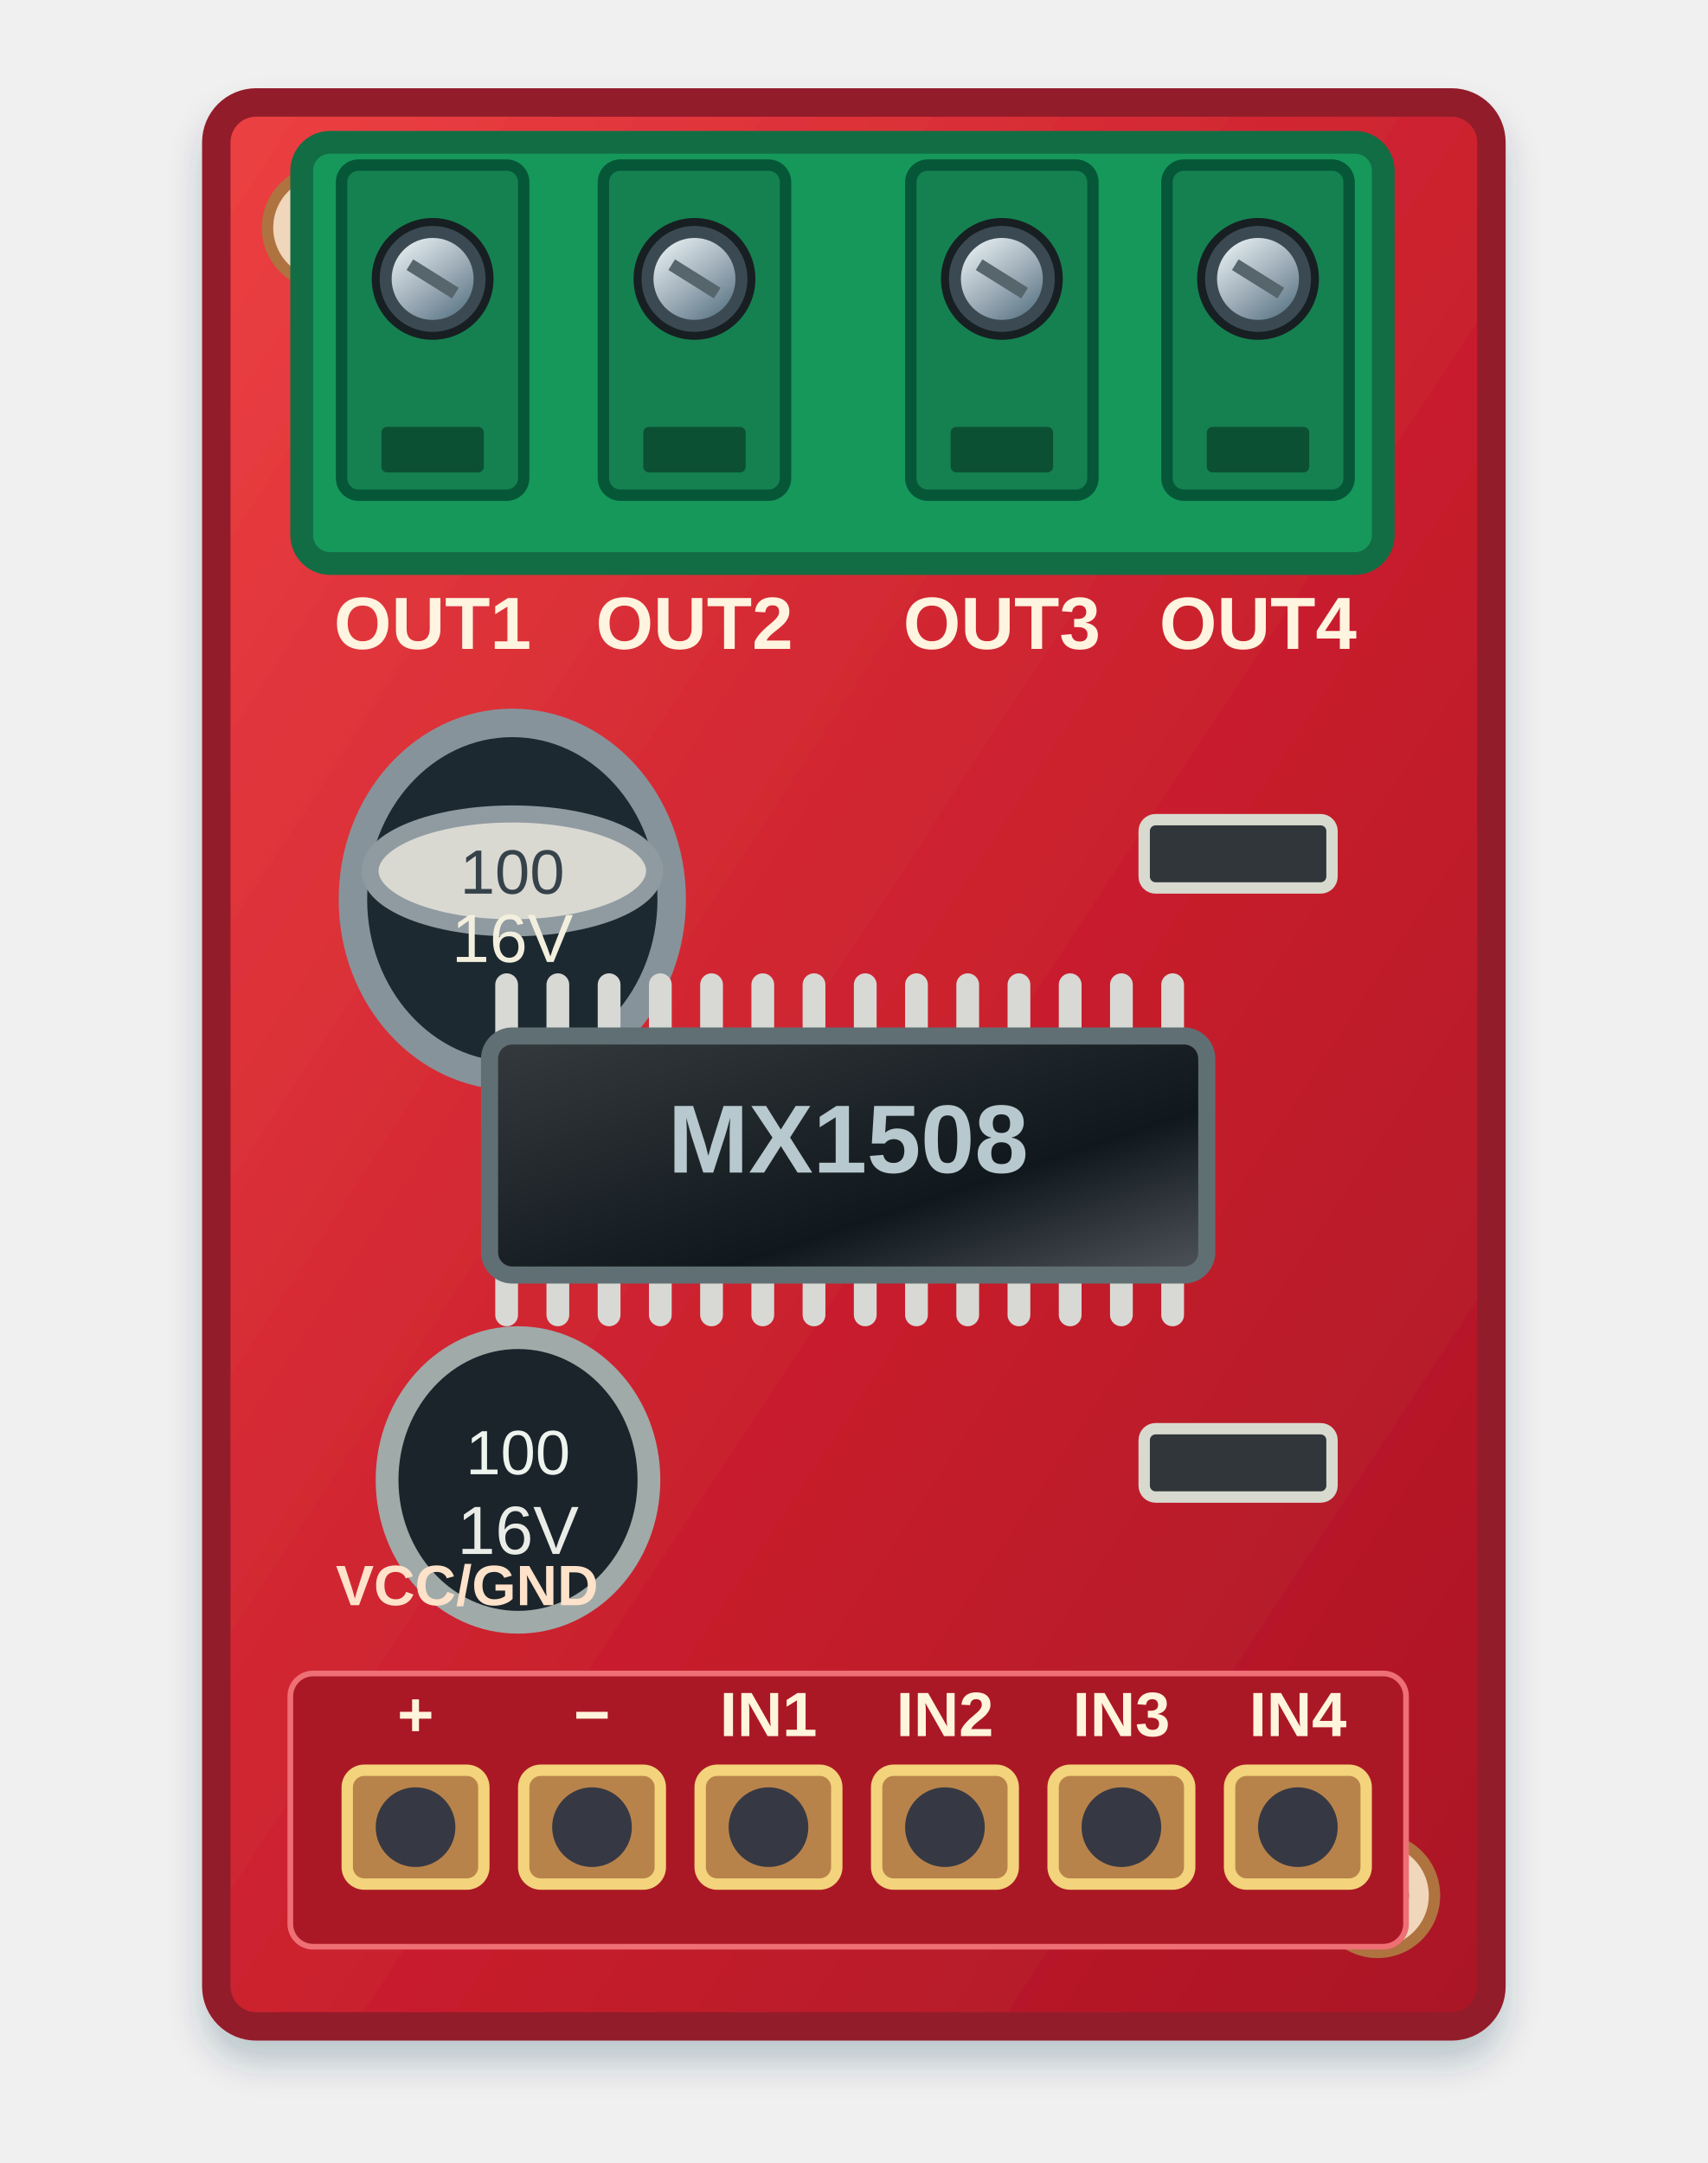
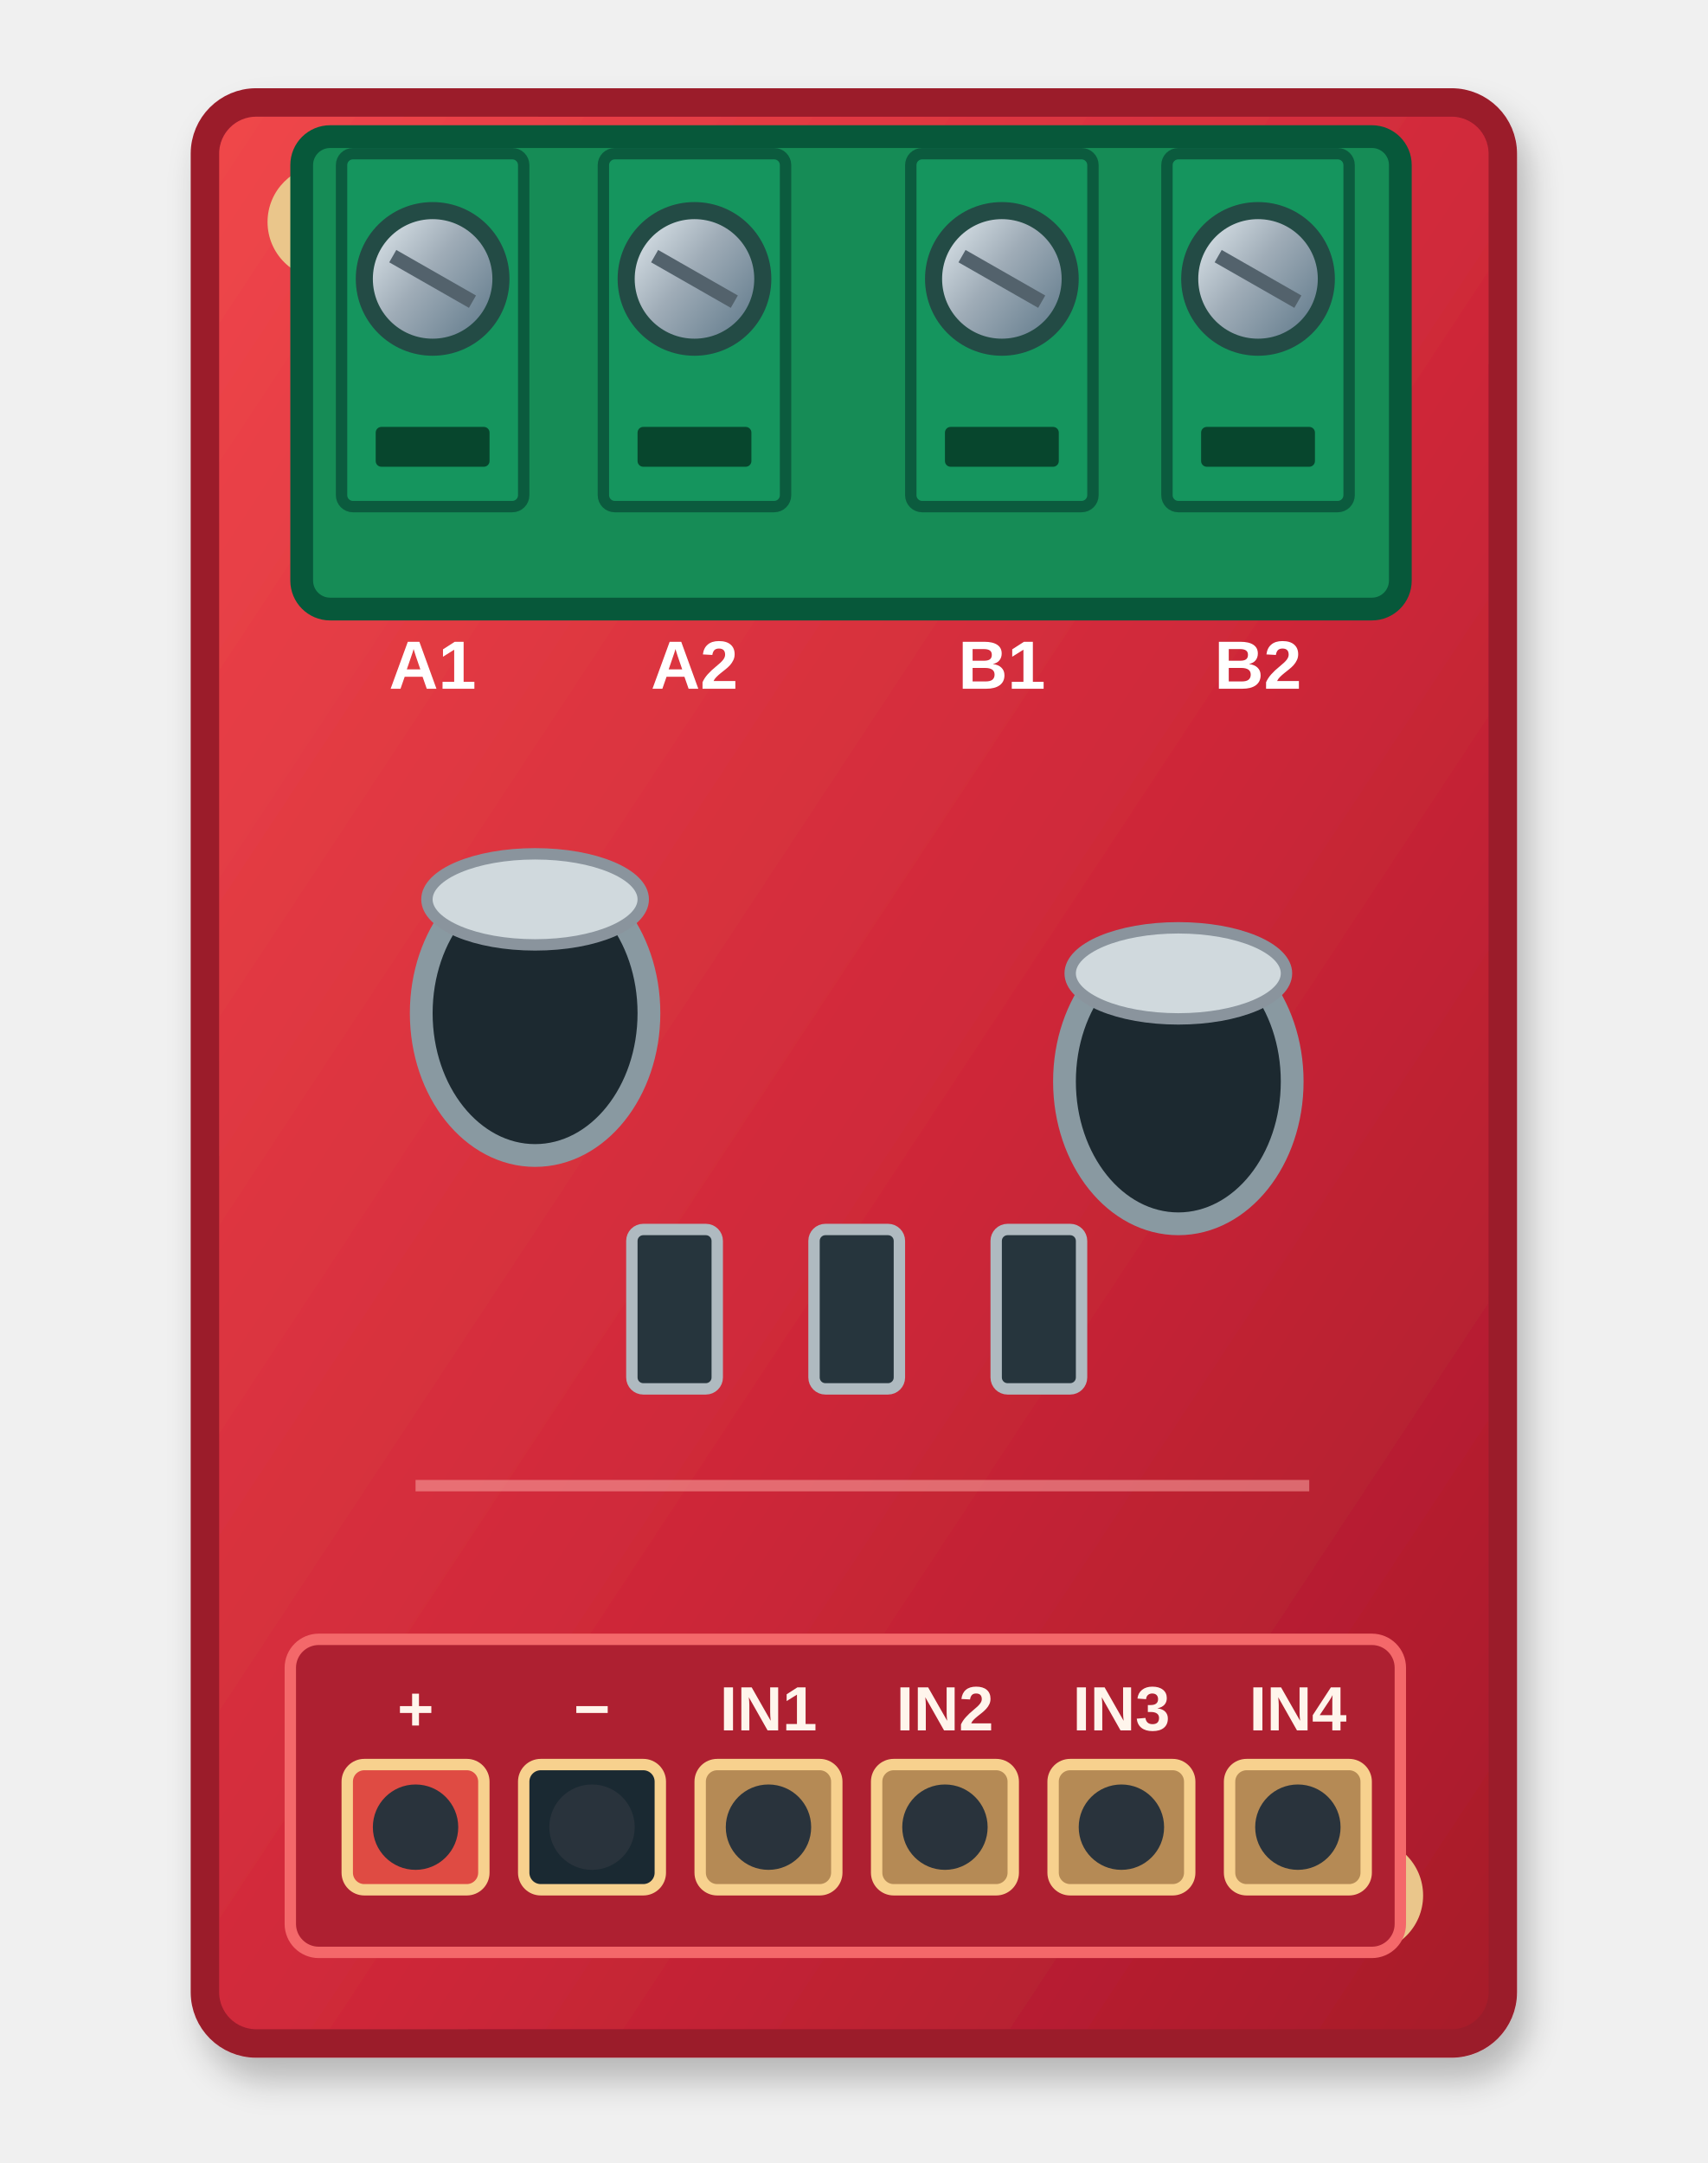
- <svg xmlns="http://www.w3.org/2000/svg" viewBox="0 0 300 380" role="img" aria-labelledby="t d">
+ <svg xmlns="http://www.w3.org/2000/svg" viewBox="0 0 300 380" role="img" aria-labelledby="title desc">
  <defs>
-     <linearGradient id="pcb" x1="0" y1="0" x2="1" y2="1">
-       <stop stop-color="#ed4143" />
-       <stop offset=".56" stop-color="#c81f2d" />
-       <stop offset="1" stop-color="#a91525" />
+     <linearGradient id="board" x1="0" y1="0" x2="1" y2="1">
+       <stop stop-color="#f0474a" />
+       <stop offset=".55" stop-color="#ce2839" />
+       <stop offset="1" stop-color="#a6192a" />
    </linearGradient>
-     <linearGradient id="blue" x1="0" y1="0" x2="1" y2="1">
-       <stop stop-color="#1689de" />
-       <stop offset=".6" stop-color="#126bb0" />
-       <stop offset="1" stop-color="#124880" />
+     <linearGradient id="metal" x1="0" y1="0" x2="1" y2=".8">
+       <stop stop-color="#e9f1f5" />
+       <stop offset=".5" stop-color="#9facb7" />
+       <stop offset="1" stop-color="#627b8c" />
    </linearGradient>
-     <linearGradient id="screw" x1="0" y1="0" x2=".75" y2="1">
-       <stop stop-color="#eff8fa" />
-       <stop offset=".6" stop-color="#9fadb8" />
-       <stop offset="1" stop-color="#617b8a" />
-     </linearGradient>
-     <linearGradient id="chip" x1="0" y1="0" x2="1" y2="1">
-       <stop stop-color="#353a3d" />
-       <stop offset=".65" stop-color="#10181d" />
-       <stop offset="1" stop-color="#50555b" />
-     </linearGradient>
-     <filter id="shadow" x="-30%" y="-30%" width="160%" height="160%">
-       <feDropShadow dx="0" dy="4" stdDeviation="3" flood-color="#193a4e" flood-opacity=".22" />
+     <filter id="shadow">
+       <feDropShadow dy="4" stdDeviation="3" flood-opacity=".24" />
    </filter>
  </defs>
-   <rect x="38" y="18" width="224" height="338" rx="7" fill="url(#pcb)" stroke="#921c2b" stroke-width="5" filter="url(#shadow)" />
-   <circle cx="57" cy="40" r="10" fill="#f0d6bb" stroke="#af7340" stroke-width="2" />
-   <circle cx="57" cy="40" r="5.5" fill="#38292a" />
-   <circle cx="242" cy="333" r="10" fill="#f0d6bb" stroke="#af7340" stroke-width="2" />
-   <circle cx="242" cy="333" r="5.5" fill="#38292a" />
-   <rect x="53" y="25" width="190" height="74" rx="5" fill="#16985b" stroke="#126d44" stroke-width="4" />
-   <rect x="60" y="29" width="32" height="58" rx="3" fill="#158150" stroke="#055738" stroke-width="2" />
-   <circle cx="76" cy="49" r="10" fill="#3b4a52" stroke="#171f22" stroke-width="1.4" />
-   <circle cx="76" cy="49" r="7.2" fill="url(#screw)" />
-   <path d="M72 46.5 l8 5" stroke="#57656c" stroke-width="2.2" />
-   <rect x="67" y="75" width="18" height="8" rx="1" fill="#0c5034" />
-   <text x="76" y="114" fill="#fff4df" font-family="Arial" font-size="13" font-weight="bold" text-anchor="middle">OUT1</text>
-   <rect x="106" y="29" width="32" height="58" rx="3" fill="#158150" stroke="#055738" stroke-width="2" />
-   <circle cx="122" cy="49" r="10" fill="#3b4a52" stroke="#171f22" stroke-width="1.4" />
-   <circle cx="122" cy="49" r="7.2" fill="url(#screw)" />
-   <path d="M118 46.5 l8 5" stroke="#57656c" stroke-width="2.2" />
-   <rect x="113" y="75" width="18" height="8" rx="1" fill="#0c5034" />
-   <text x="122" y="114" fill="#fff4df" font-family="Arial" font-size="13" font-weight="bold" text-anchor="middle">OUT2</text>
-   <rect x="160" y="29" width="32" height="58" rx="3" fill="#158150" stroke="#055738" stroke-width="2" />
-   <circle cx="176" cy="49" r="10" fill="#3b4a52" stroke="#171f22" stroke-width="1.4" />
-   <circle cx="176" cy="49" r="7.2" fill="url(#screw)" />
-   <path d="M172 46.5 l8 5" stroke="#57656c" stroke-width="2.2" />
-   <rect x="167" y="75" width="18" height="8" rx="1" fill="#0c5034" />
-   <text x="176" y="114" fill="#fff4df" font-family="Arial" font-size="13" font-weight="bold" text-anchor="middle">OUT3</text>
-   <rect x="205" y="29" width="32" height="58" rx="3" fill="#158150" stroke="#055738" stroke-width="2" />
-   <circle cx="221" cy="49" r="10" fill="#3b4a52" stroke="#171f22" stroke-width="1.4" />
-   <circle cx="221" cy="49" r="7.2" fill="url(#screw)" />
-   <path d="M217 46.5 l8 5" stroke="#57656c" stroke-width="2.2" />
-   <rect x="212" y="75" width="18" height="8" rx="1" fill="#0c5034" />
-   <text x="221" y="114" fill="#fff4df" font-family="Arial" font-size="13" font-weight="bold" text-anchor="middle">OUT4</text>
-   <ellipse cx="90" cy="158" rx="28" ry="31" fill="#1c2930" stroke="#87939b" stroke-width="5" />
-   <ellipse cx="90" cy="153" rx="25" ry="10" fill="#d9d9d2" stroke="#909aa1" stroke-width="3" />
-   <text x="90" y="157" fill="#36424a" font-size="11" font-family="Arial" text-anchor="middle">100</text>
-   <text x="90" y="169" fill="#f3efde" font-size="12" font-family="Arial" text-anchor="middle">16V</text>
-   <ellipse cx="91" cy="260" rx="23" ry="25" fill="#1a242a" stroke="#a0aaa9" stroke-width="4" />
-   <text x="91" y="259" fill="#eef4ee" font-family="Arial" font-size="11" text-anchor="middle">100</text>
-   <text x="91" y="273" fill="#eaece8" font-family="Arial" font-size="12" text-anchor="middle">16V</text>
-   <path d="M89 173 v11 M89 220 v11" stroke="#d8d9d4" stroke-width="4" stroke-linecap="round" />
-   <path d="M98 173 v11 M98 220 v11" stroke="#d8d9d4" stroke-width="4" stroke-linecap="round" />
-   <path d="M107 173 v11 M107 220 v11" stroke="#d8d9d4" stroke-width="4" stroke-linecap="round" />
-   <path d="M116 173 v11 M116 220 v11" stroke="#d8d9d4" stroke-width="4" stroke-linecap="round" />
-   <path d="M125 173 v11 M125 220 v11" stroke="#d8d9d4" stroke-width="4" stroke-linecap="round" />
-   <path d="M134 173 v11 M134 220 v11" stroke="#d8d9d4" stroke-width="4" stroke-linecap="round" />
-   <path d="M143 173 v11 M143 220 v11" stroke="#d8d9d4" stroke-width="4" stroke-linecap="round" />
-   <path d="M152 173 v11 M152 220 v11" stroke="#d8d9d4" stroke-width="4" stroke-linecap="round" />
-   <path d="M161 173 v11 M161 220 v11" stroke="#d8d9d4" stroke-width="4" stroke-linecap="round" />
-   <path d="M170 173 v11 M170 220 v11" stroke="#d8d9d4" stroke-width="4" stroke-linecap="round" />
-   <path d="M179 173 v11 M179 220 v11" stroke="#d8d9d4" stroke-width="4" stroke-linecap="round" />
-   <path d="M188 173 v11 M188 220 v11" stroke="#d8d9d4" stroke-width="4" stroke-linecap="round" />
-   <path d="M197 173 v11 M197 220 v11" stroke="#d8d9d4" stroke-width="4" stroke-linecap="round" />
-   <path d="M206 173 v11 M206 220 v11" stroke="#d8d9d4" stroke-width="4" stroke-linecap="round" />
-   <rect x="86" y="182" width="126" height="42" rx="4" fill="url(#chip)" stroke="#606f73" stroke-width="3" />
-   <text x="149" y="206" fill="#b7c9ce" font-size="17" font-family="Arial" font-weight="bold" text-anchor="middle">MX1508</text>
-   <rect x="201" y="144" width="33" height="12" rx="2" fill="#30363a" stroke="#d8dacf" stroke-width="2" />
-   <rect x="201" y="251" width="33" height="12" rx="2" fill="#30363a" stroke="#d8dacf" stroke-width="2" />
-   <rect x="51" y="294" width="196" height="48" rx="4" fill="#aa1825" stroke="#ee6f74" stroke-width="1" />
-   <rect x="61" y="311" width="24" height="20" rx="3" fill="#b8834b" stroke="#f3d37b" stroke-width="2" />
-   <circle cx="73" cy="321" r="7" fill="#363943" />
-   <text x="73" y="305" fill="#fff4dc" font-family="Arial" font-size="11" font-weight="bold" text-anchor="middle">+</text>
-   <rect x="92" y="311" width="24" height="20" rx="3" fill="#b8834b" stroke="#f3d37b" stroke-width="2" />
-   <circle cx="104" cy="321" r="7" fill="#363943" />
-   <text x="104" y="305" fill="#fff4dc" font-family="Arial" font-size="11" font-weight="bold" text-anchor="middle">−</text>
-   <rect x="123" y="311" width="24" height="20" rx="3" fill="#b8834b" stroke="#f3d37b" stroke-width="2" />
-   <circle cx="135" cy="321" r="7" fill="#363943" />
-   <text x="135" y="305" fill="#fff4dc" font-family="Arial" font-size="11" font-weight="bold" text-anchor="middle">IN1</text>
-   <rect x="154" y="311" width="24" height="20" rx="3" fill="#b8834b" stroke="#f3d37b" stroke-width="2" />
-   <circle cx="166" cy="321" r="7" fill="#363943" />
-   <text x="166" y="305" fill="#fff4dc" font-family="Arial" font-size="11" font-weight="bold" text-anchor="middle">IN2</text>
-   <rect x="185" y="311" width="24" height="20" rx="3" fill="#b8834b" stroke="#f3d37b" stroke-width="2" />
-   <circle cx="197" cy="321" r="7" fill="#363943" />
-   <text x="197" y="305" fill="#fff4dc" font-family="Arial" font-size="11" font-weight="bold" text-anchor="middle">IN3</text>
-   <rect x="216" y="311" width="24" height="20" rx="3" fill="#b8834b" stroke="#f3d37b" stroke-width="2" />
-   <circle cx="228" cy="321" r="7" fill="#363943" />
-   <text x="228" y="305" fill="#fff4dc" font-family="Arial" font-size="11" font-weight="bold" text-anchor="middle">IN4</text>
-   <text x="59" y="282" font-size="10" font-family="Arial" font-weight="bold" fill="#ffe2ca">VCC/GND</text>
+   <rect x="36" y="18" width="228" height="341" rx="9" fill="url(#board)" stroke="#9b1b2c" stroke-width="5" filter="url(#shadow)" />
+   <circle cx="57" cy="39" r="10" fill="#eac68b" />
+   <circle cx="57" cy="39" r="5" fill="#26363d" />
+   <circle cx="240" cy="333" r="10" fill="#eac68b" />
+   <circle cx="240" cy="333" r="5" fill="#26363d" />
+   <rect x="53" y="24" width="193" height="83" rx="5" fill="#168c56" stroke="#07583a" stroke-width="4" />
+   <g>
+     <rect x="60" y="27" width="32" height="62" rx="2" fill="#15955e" stroke="#0b5b3e" stroke-width="2" />
+     <circle cx="76" cy="49" r="12" fill="url(#metal)" stroke="#234b45" stroke-width="3" />
+     <path d="M69 45l14 8" stroke="#53626c" stroke-width="2.5" />
+     <rect x="66" y="75" width="20" height="7" rx="1" fill="#07462d" />
+     <text x="76" y="121" font-size="12" font-family="Arial" font-weight="bold" text-anchor="middle" fill="white">A1</text>
+   </g>
+   <g>
+     <rect x="106" y="27" width="32" height="62" rx="2" fill="#15955e" stroke="#0b5b3e" stroke-width="2" />
+     <circle cx="122" cy="49" r="12" fill="url(#metal)" stroke="#234b45" stroke-width="3" />
+     <path d="M115 45l14 8" stroke="#53626c" stroke-width="2.5" />
+     <rect x="112" y="75" width="20" height="7" rx="1" fill="#07462d" />
+     <text x="122" y="121" font-size="12" font-family="Arial" font-weight="bold" text-anchor="middle" fill="white">A2</text>
+   </g>
+   <g>
+     <rect x="160" y="27" width="32" height="62" rx="2" fill="#15955e" stroke="#0b5b3e" stroke-width="2" />
+     <circle cx="176" cy="49" r="12" fill="url(#metal)" stroke="#234b45" stroke-width="3" />
+     <path d="M169 45l14 8" stroke="#53626c" stroke-width="2.5" />
+     <rect x="166" y="75" width="20" height="7" rx="1" fill="#07462d" />
+     <text x="176" y="121" font-size="12" font-family="Arial" font-weight="bold" text-anchor="middle" fill="white">B1</text>
+   </g>
+   <g>
+     <rect x="205" y="27" width="32" height="62" rx="2" fill="#15955e" stroke="#0b5b3e" stroke-width="2" />
+     <circle cx="221" cy="49" r="12" fill="url(#metal)" stroke="#234b45" stroke-width="3" />
+     <path d="M214 45l14 8" stroke="#53626c" stroke-width="2.5" />
+     <rect x="211" y="75" width="20" height="7" rx="1" fill="#07462d" />
+     <text x="221" y="121" font-size="12" font-family="Arial" font-weight="bold" text-anchor="middle" fill="white">B2</text>
+   </g>
+   <ellipse cx="94" cy="178" rx="20" ry="25" fill="#1c2930" stroke="#8999a1" stroke-width="4" />
+   <ellipse cx="94" cy="158" rx="19" ry="8" fill="#d0d9dd" stroke="#8a949d" stroke-width="2" />
+   <ellipse cx="207" cy="190" rx="20" ry="25" fill="#1c2930" stroke="#8999a1" stroke-width="4" />
+   <ellipse cx="207" cy="171" rx="19" ry="8" fill="#d0d9dd" stroke="#8a949d" stroke-width="2" />
+   <rect x="111" y="216" width="15" height="28" rx="2" fill="#26353d" stroke="#afbac0" stroke-width="2" />
+   <rect x="143" y="216" width="15" height="28" rx="2" fill="#26353d" stroke="#afbac0" stroke-width="2" />
+   <rect x="175" y="216" width="15" height="28" rx="2" fill="#26353d" stroke="#afbac0" stroke-width="2" />
+   <path d="M73 261H230" stroke="#f7a4a0" stroke-width="2" opacity=".55" />
+   <rect x="51" y="288" width="195" height="55" rx="5" fill="#ae2031" stroke="#f4686a" stroke-width="2" />
+   <g>
+     <rect x="61" y="310" width="24" height="22" rx="3" fill="#df4b43" stroke="#f7d18e" stroke-width="2" />
+     <circle cx="73" cy="321" r="7.5" fill="#29333c" />
+     <text x="73" y="304" fill="#fff5ec" font-size="11" font-family="Arial" font-weight="bold" text-anchor="middle">+</text>
+   </g>
+   <g>
+     <rect x="92" y="310" width="24" height="22" rx="3" fill="#1a2932" stroke="#f7d18e" stroke-width="2" />
+     <circle cx="104" cy="321" r="7.5" fill="#29333c" />
+     <text x="104" y="304" fill="#fff5ec" font-size="11" font-family="Arial" font-weight="bold" text-anchor="middle">−</text>
+   </g>
+   <g>
+     <rect x="123" y="310" width="24" height="22" rx="3" fill="#b58a55" stroke="#f7d18e" stroke-width="2" />
+     <circle cx="135" cy="321" r="7.5" fill="#29333c" />
+     <text x="135" y="304" fill="#fff5ec" font-size="11" font-family="Arial" font-weight="bold" text-anchor="middle">IN1</text>
+   </g>
+   <g>
+     <rect x="154" y="310" width="24" height="22" rx="3" fill="#b58a55" stroke="#f7d18e" stroke-width="2" />
+     <circle cx="166" cy="321" r="7.5" fill="#29333c" />
+     <text x="166" y="304" fill="#fff5ec" font-size="11" font-family="Arial" font-weight="bold" text-anchor="middle">IN2</text>
+   </g>
+   <g>
+     <rect x="185" y="310" width="24" height="22" rx="3" fill="#b58a55" stroke="#f7d18e" stroke-width="2" />
+     <circle cx="197" cy="321" r="7.5" fill="#29333c" />
+     <text x="197" y="304" fill="#fff5ec" font-size="11" font-family="Arial" font-weight="bold" text-anchor="middle">IN3</text>
+   </g>
+   <g>
+     <rect x="216" y="310" width="24" height="22" rx="3" fill="#b58a55" stroke="#f7d18e" stroke-width="2" />
+     <circle cx="228" cy="321" r="7.5" fill="#29333c" />
+     <text x="228" y="304" fill="#fff5ec" font-size="11" font-family="Arial" font-weight="bold" text-anchor="middle">IN4</text>
+   </g>
</svg>
